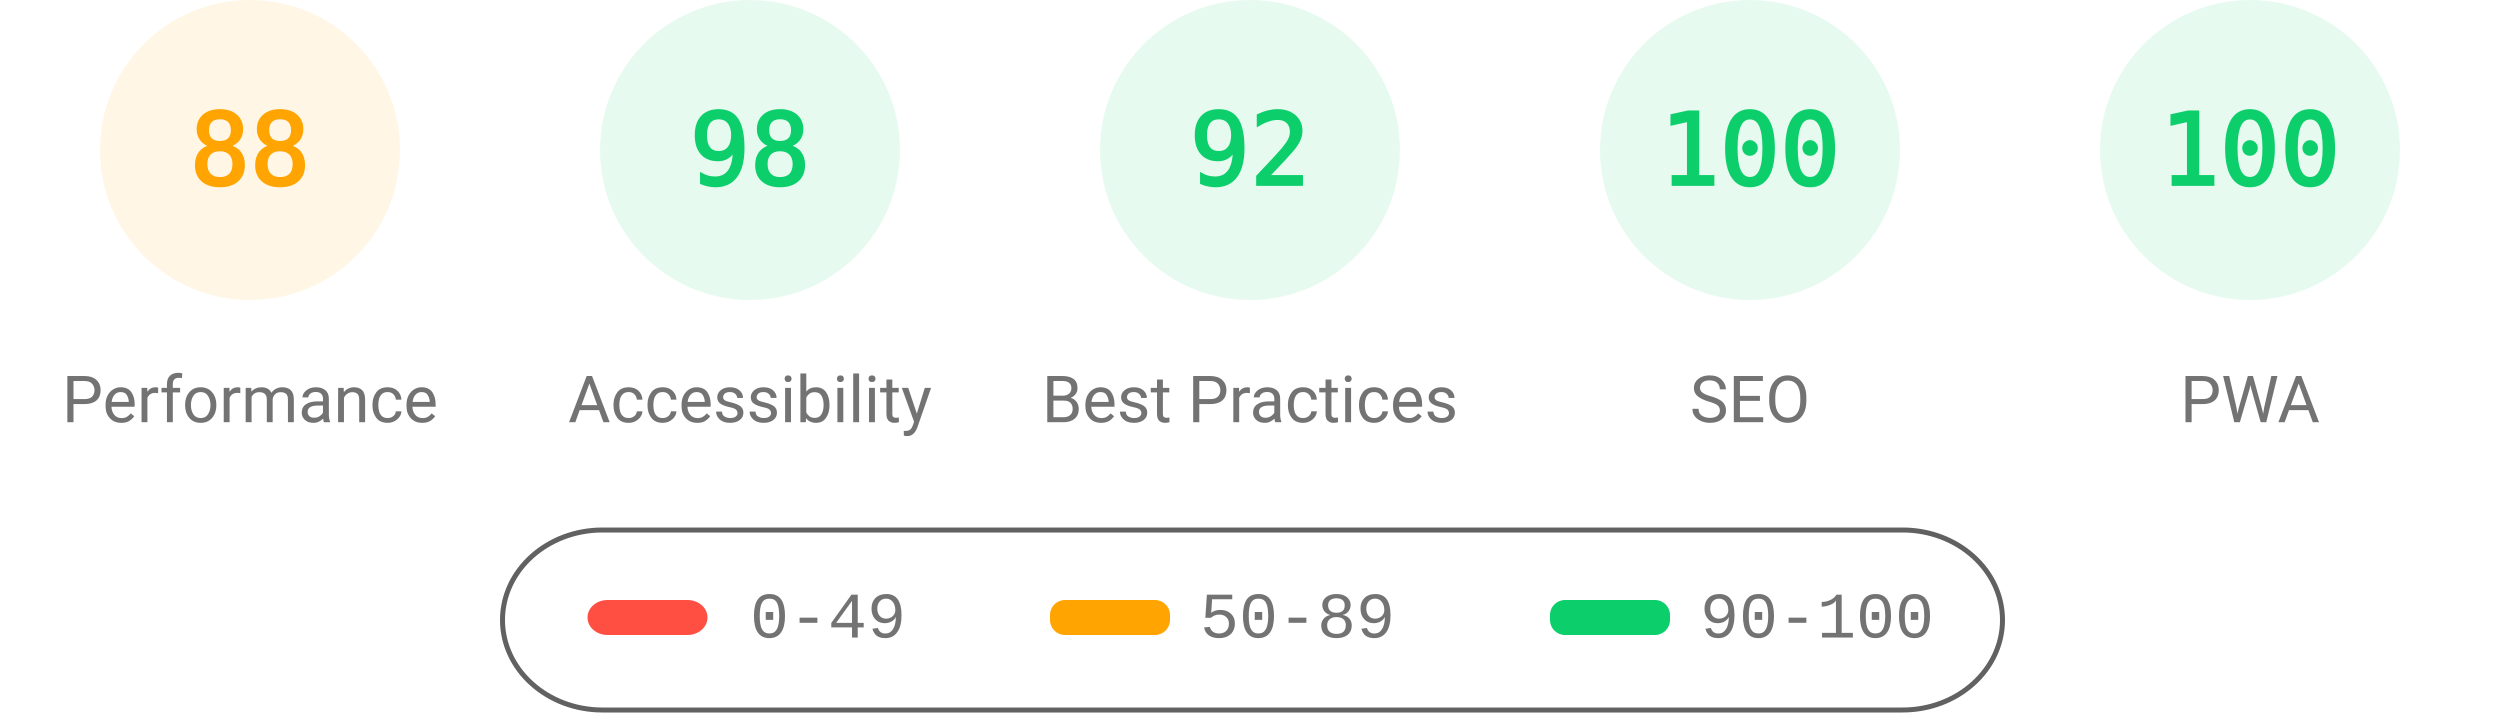
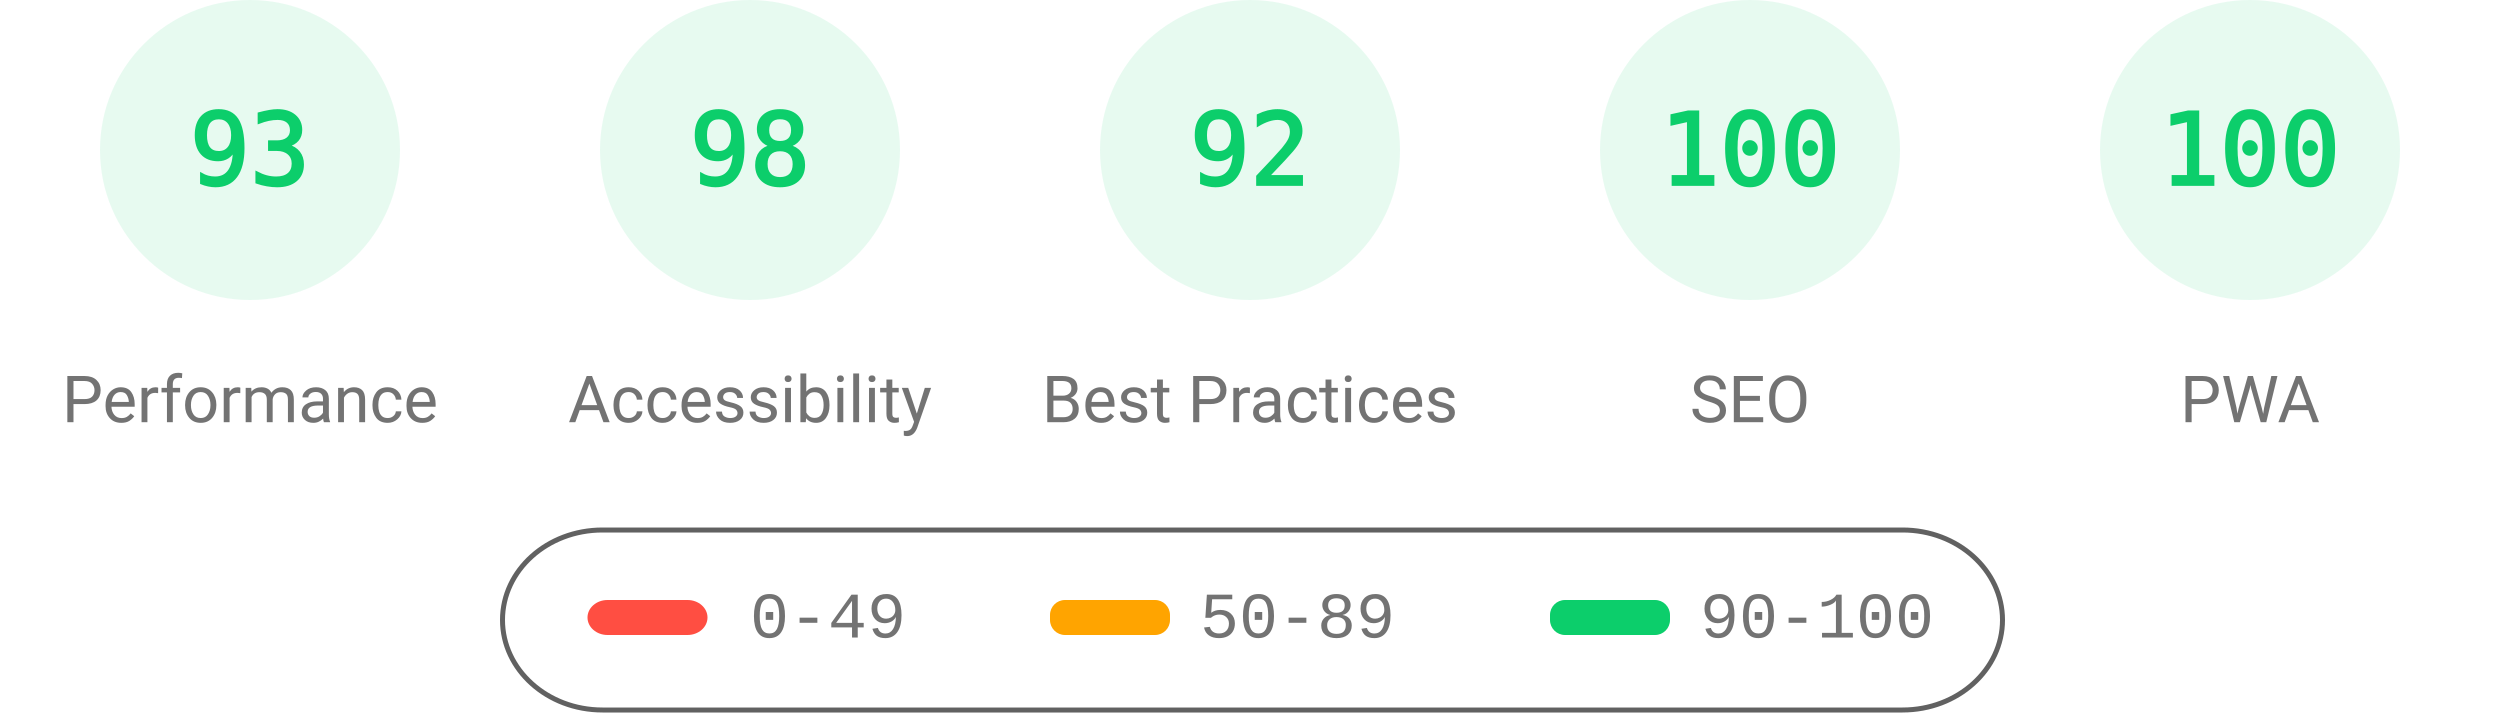
<svg xmlns="http://www.w3.org/2000/svg" fill="none" width="1000" height="285">
  <style>.gauge-base{opacity:.1}.gauge-arc{fill:none;animation-delay:250ms;stroke-linecap:round;transform:rotate(-90deg);transform-origin:100px 60px;animation:load-gauge 1s ease forwards}.guage-text{font-size:40px;font-family:monospace;text-align:center}.guage-red{color:#ff4e42;fill:#ff4e42;stroke:#ff4e42}.guage-orange{color:#ffa400;fill:#ffa400;stroke:#ffa400}.guage-green{color:#0cce6b;fill:#0cce6b;stroke:#0cce6b}.guage-undefined{color:#5c5c5c;fill:#5c5c5c;stroke:#5c5c5c}.guage-title{color:#737373;fill:#737373;stroke:none;font-size:26px;line-height:26px;font-family:Roboto,Halvetica,Arial,sans-serif}@keyframes load-gauge{from{stroke-dasharray:0 352.858}}</style>
-   <svg class="guage-div guage-perf guage-orange" viewBox="0 0 200 200" width="200" height="200">
+   <svg class="guage-div guage-perf guage-green" viewBox="0 0 200 200" width="200" height="200">
    <circle class="gauge-base" r="56" cx="100" cy="60" stroke-width="8" />
-     <circle class="gauge-arc guage-arc-1" r="56" cx="100" cy="60" stroke-width="8" style="stroke-dasharray:309.635,351.858" />
-     <text class="guage-text" x="100" y="60" alignment-baseline="central" dominant-baseline="central" text-anchor="middle">88</text>
+     <circle class="gauge-arc guage-arc-1" r="56" cx="100" cy="60" stroke-width="8" style="stroke-dasharray:327.228,351.858" />
+     <text class="guage-text" x="100" y="60" alignment-baseline="central" dominant-baseline="central" text-anchor="middle">93</text>
    <text class="guage-title" x="100" y="160" alignment-baseline="central" dominant-baseline="central" text-anchor="middle">Performance</text>
  </svg>
  <svg class="guage-div guage-acc guage-green" viewBox="0 0 200 200" width="200" height="200" x="200">
    <circle class="gauge-base" r="56" cx="100" cy="60" stroke-width="8" />
    <circle class="gauge-arc guage-arc-2" r="56" cx="100" cy="60" stroke-width="8" style="stroke-dasharray:344.821,351.858" />
    <text class="guage-text" x="100" y="60" alignment-baseline="central" dominant-baseline="central" text-anchor="middle">98</text>
    <text class="guage-title" x="100" y="160" alignment-baseline="central" dominant-baseline="central" text-anchor="middle">Accessibility</text>
  </svg>
  <svg class="guage-div guage-best guage-green" viewBox="0 0 200 200" width="200" height="200" x="400">
    <circle class="gauge-base" r="56" cx="100" cy="60" stroke-width="8" />
    <circle class="gauge-arc guage-arc-3" r="56" cx="100" cy="60" stroke-width="8" style="stroke-dasharray:323.709,351.858" />
    <text class="guage-text" x="100" y="60" alignment-baseline="central" dominant-baseline="central" text-anchor="middle">92</text>
    <text class="guage-title" x="100" y="160" alignment-baseline="central" dominant-baseline="central" text-anchor="middle">Best Practices</text>
  </svg>
  <svg class="guage-div guage-seo guage-green" viewBox="0 0 200 200" width="200" height="200" x="600">
    <circle class="gauge-base" r="56" cx="100" cy="60" stroke-width="8" />
    <circle class="gauge-arc guage-arc-4" r="56" cx="100" cy="60" stroke-width="8" style="stroke-dasharray:351.858,351.858" />
    <text class="guage-text" x="100" y="60" alignment-baseline="central" dominant-baseline="central" text-anchor="middle">100</text>
    <text class="guage-title" x="100" y="160" alignment-baseline="central" dominant-baseline="central" text-anchor="middle">SEO</text>
  </svg>
  <svg class="guage-div guage-pwa guage-green" viewBox="0 0 200 200" width="200" height="200" x="800">
    <circle class="gauge-base" r="56" cx="100" cy="60" stroke-width="8" />
    <circle class="gauge-arc guage-arc-4" r="56" cx="100" cy="60" stroke-width="8" style="stroke-dasharray:351.858,351.858" />
    <text class="guage-text" x="100" y="60" alignment-baseline="central" dominant-baseline="central" text-anchor="middle">100</text>
    <text class="guage-title" x="100" y="160" alignment-baseline="central" dominant-baseline="central" text-anchor="middle">PWA</text>
  </svg>
  <svg width="604" height="76" x="200" y="210">
    <path fill="none" id="canvas_background" d="M-1-1h604v80H-1z" />
    <rect fill-opacity="0" stroke="#616161" stroke-width="2" rx="40" id="svg_2" height="72" width="600" y="2" x="1" fill="#000" />
    <rect stroke="#000" rx="8" id="svg_3" height="14" width="48" y="30" x="35" stroke-opacity="null" stroke-width="0" fill="#ff4e42" />
    <rect stroke="#000" rx="6" id="svg_4" height="14" width="48" y="30" x="220" stroke-opacity="null" stroke-width="0" fill="#ffa400" />
    <rect stroke="#000" rx="6" id="svg_5" height="14" width="48" y="30" x="420" stroke-opacity="null" stroke-width="0" fill="#0cce6b" />
    <text xml:space="preserve" text-anchor="start" font-family="'Courier New', Courier, monospace" font-size="26" id="svg_6" y="45" x="100" stroke-opacity="null" stroke-width="0" stroke="#000" fill="#737373">0-49</text>
    <text xml:space="preserve" text-anchor="start" font-family="'Courier New', Courier, monospace" font-size="26" id="svg_7" y="45" x="280" stroke-opacity="null" stroke-width="0" stroke="#000" fill="#737373">50-89</text>
    <text xml:space="preserve" text-anchor="start" font-family="'Courier New', Courier, monospace" font-size="26" id="svg_8" y="45" x="480" stroke-opacity="null" stroke-width="0" stroke="#000" fill="#737373">90-100</text>
  </svg>
</svg>
